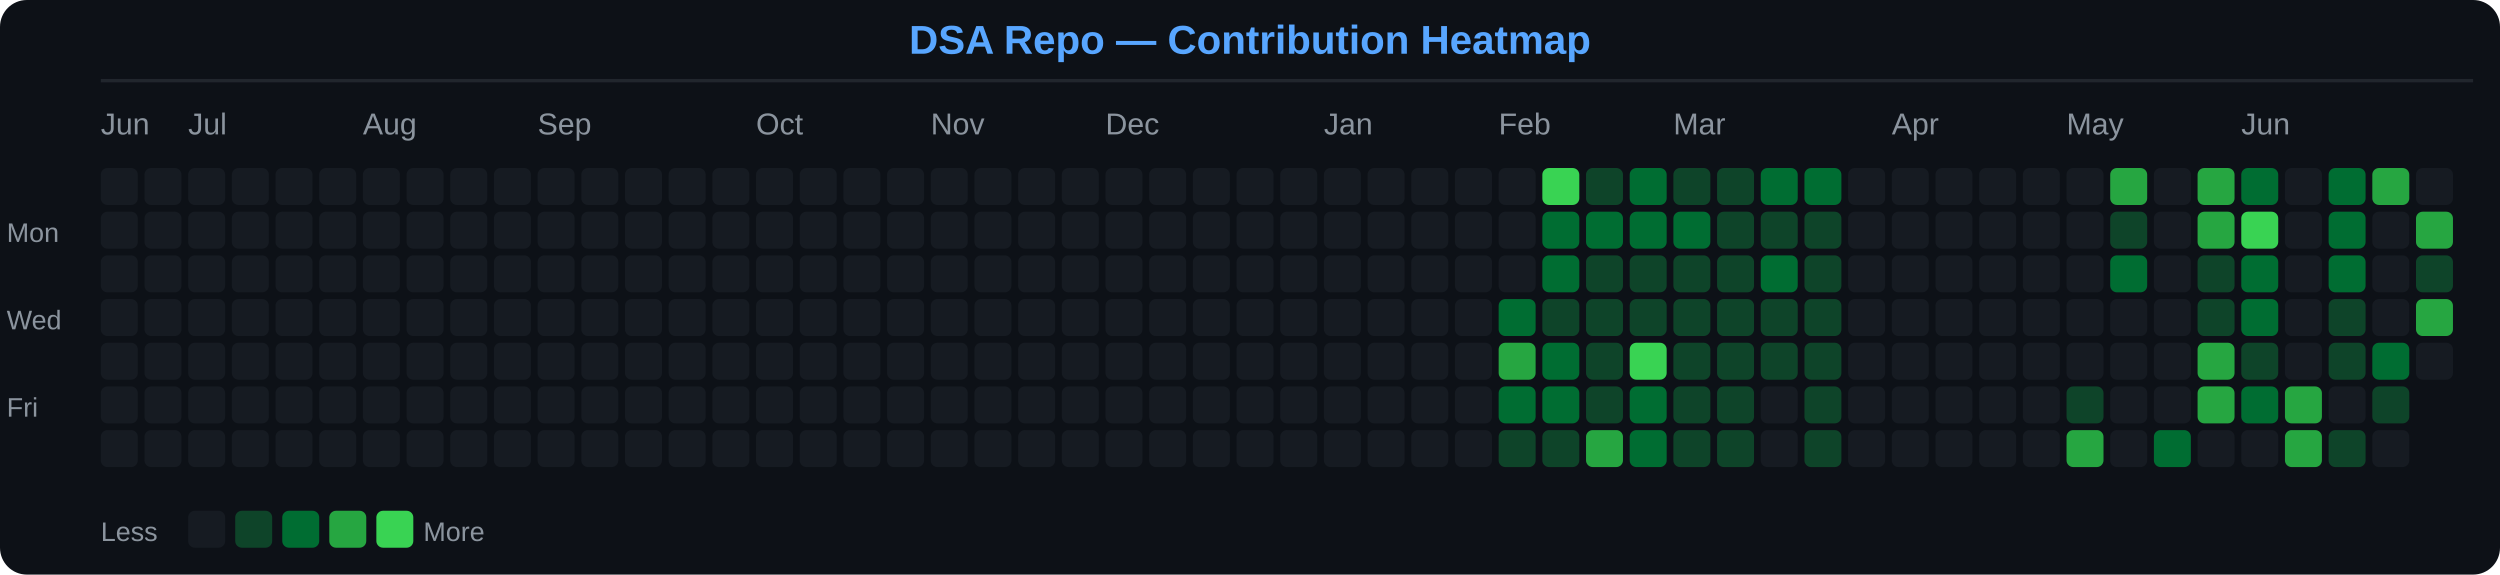
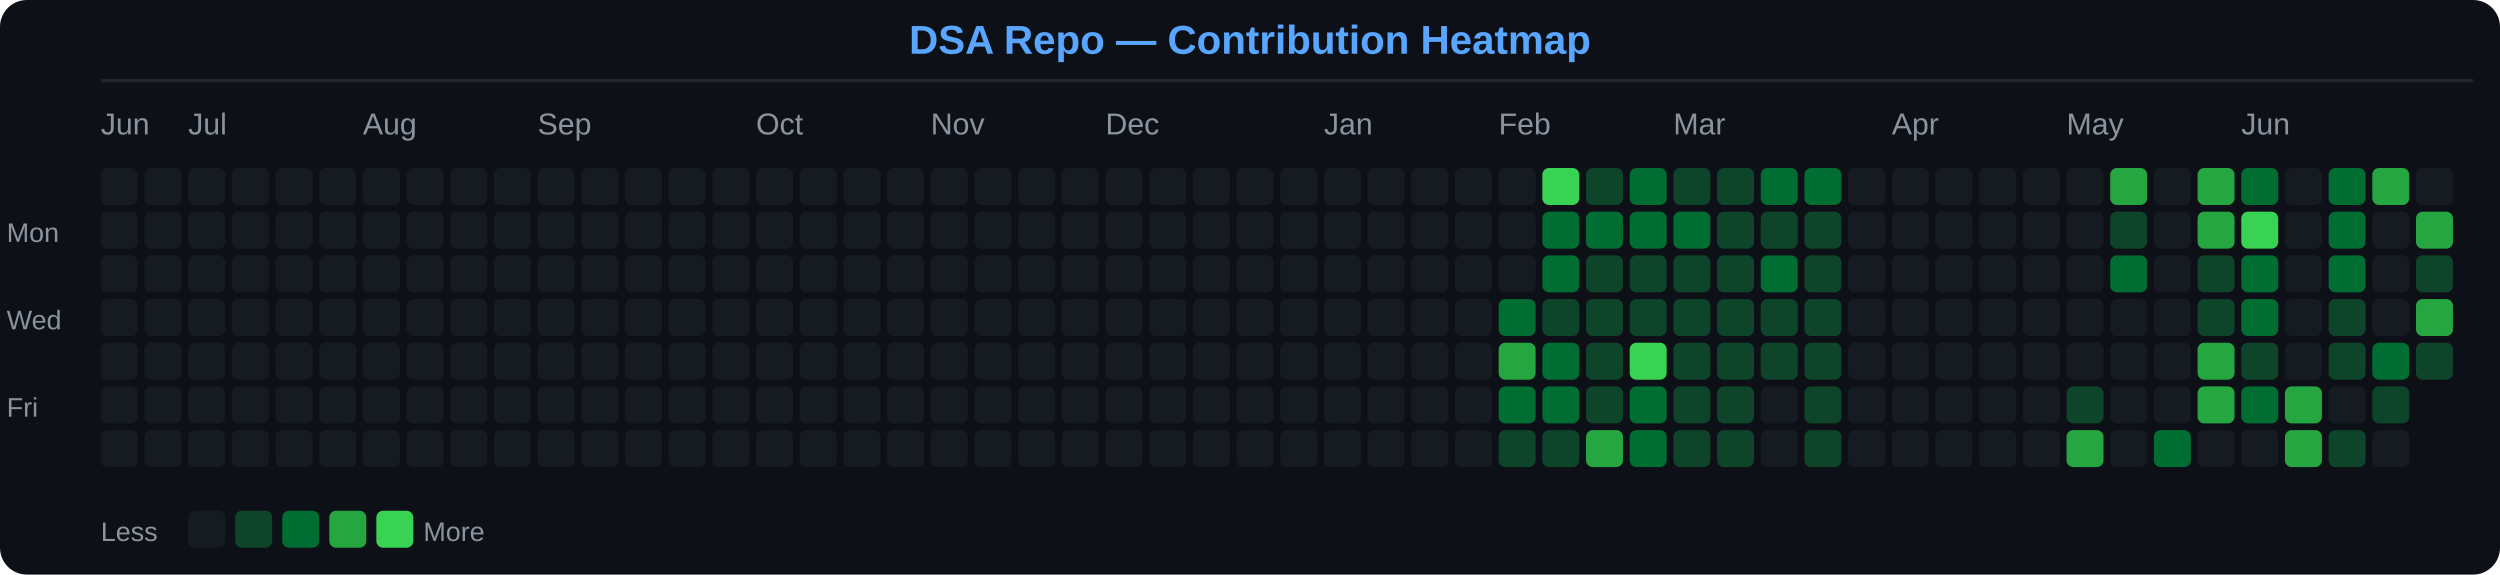
<svg xmlns="http://www.w3.org/2000/svg" width="744" height="171" viewBox="0 0 744 171">
  <rect width="744" height="171" fill="#0d1117" rx="8" />
  <text x="372" y="16" fill="#58a6ff" font-family="Arial,sans-serif" font-size="12" text-anchor="middle" font-weight="bold">DSA Repo — Contribution Heatmap</text>
  <line x1="30" y1="24" x2="736" y2="24" stroke="#21262d" stroke-width="1" />
  <text x="2" y="72" fill="#8b949e" font-family="Arial,sans-serif" font-size="8">Mon</text>
  <text x="2" y="98" fill="#8b949e" font-family="Arial,sans-serif" font-size="8">Wed</text>
  <text x="2" y="124" fill="#8b949e" font-family="Arial,sans-serif" font-size="8">Fri</text>
  <text x="30" y="40" fill="#8b949e" font-family="Arial,sans-serif" font-size="9">Jun</text>
  <rect x="30" y="50" width="11" height="11" rx="2" fill="#161b22" />
  <rect x="30" y="63" width="11" height="11" rx="2" fill="#161b22" />
  <rect x="30" y="76" width="11" height="11" rx="2" fill="#161b22" />
  <rect x="30" y="89" width="11" height="11" rx="2" fill="#161b22" />
  <rect x="30" y="102" width="11" height="11" rx="2" fill="#161b22" />
  <rect x="30" y="115" width="11" height="11" rx="2" fill="#161b22" />
  <rect x="30" y="128" width="11" height="11" rx="2" fill="#161b22" />
  <rect x="43" y="50" width="11" height="11" rx="2" fill="#161b22" />
  <rect x="43" y="63" width="11" height="11" rx="2" fill="#161b22" />
  <rect x="43" y="76" width="11" height="11" rx="2" fill="#161b22" />
  <rect x="43" y="89" width="11" height="11" rx="2" fill="#161b22" />
  <rect x="43" y="102" width="11" height="11" rx="2" fill="#161b22" />
  <rect x="43" y="115" width="11" height="11" rx="2" fill="#161b22" />
  <rect x="43" y="128" width="11" height="11" rx="2" fill="#161b22" />
  <text x="56" y="40" fill="#8b949e" font-family="Arial,sans-serif" font-size="9">Jul</text>
  <rect x="56" y="50" width="11" height="11" rx="2" fill="#161b22" />
  <rect x="56" y="63" width="11" height="11" rx="2" fill="#161b22" />
  <rect x="56" y="76" width="11" height="11" rx="2" fill="#161b22" />
  <rect x="56" y="89" width="11" height="11" rx="2" fill="#161b22" />
  <rect x="56" y="102" width="11" height="11" rx="2" fill="#161b22" />
  <rect x="56" y="115" width="11" height="11" rx="2" fill="#161b22" />
  <rect x="56" y="128" width="11" height="11" rx="2" fill="#161b22" />
  <rect x="69" y="50" width="11" height="11" rx="2" fill="#161b22" />
  <rect x="69" y="63" width="11" height="11" rx="2" fill="#161b22" />
  <rect x="69" y="76" width="11" height="11" rx="2" fill="#161b22" />
  <rect x="69" y="89" width="11" height="11" rx="2" fill="#161b22" />
  <rect x="69" y="102" width="11" height="11" rx="2" fill="#161b22" />
  <rect x="69" y="115" width="11" height="11" rx="2" fill="#161b22" />
  <rect x="69" y="128" width="11" height="11" rx="2" fill="#161b22" />
  <rect x="82" y="50" width="11" height="11" rx="2" fill="#161b22" />
  <rect x="82" y="63" width="11" height="11" rx="2" fill="#161b22" />
  <rect x="82" y="76" width="11" height="11" rx="2" fill="#161b22" />
  <rect x="82" y="89" width="11" height="11" rx="2" fill="#161b22" />
  <rect x="82" y="102" width="11" height="11" rx="2" fill="#161b22" />
  <rect x="82" y="115" width="11" height="11" rx="2" fill="#161b22" />
  <rect x="82" y="128" width="11" height="11" rx="2" fill="#161b22" />
  <rect x="95" y="50" width="11" height="11" rx="2" fill="#161b22" />
  <rect x="95" y="63" width="11" height="11" rx="2" fill="#161b22" />
  <rect x="95" y="76" width="11" height="11" rx="2" fill="#161b22" />
  <rect x="95" y="89" width="11" height="11" rx="2" fill="#161b22" />
  <rect x="95" y="102" width="11" height="11" rx="2" fill="#161b22" />
  <rect x="95" y="115" width="11" height="11" rx="2" fill="#161b22" />
  <rect x="95" y="128" width="11" height="11" rx="2" fill="#161b22" />
  <text x="108" y="40" fill="#8b949e" font-family="Arial,sans-serif" font-size="9">Aug</text>
  <rect x="108" y="50" width="11" height="11" rx="2" fill="#161b22" />
  <rect x="108" y="63" width="11" height="11" rx="2" fill="#161b22" />
  <rect x="108" y="76" width="11" height="11" rx="2" fill="#161b22" />
  <rect x="108" y="89" width="11" height="11" rx="2" fill="#161b22" />
  <rect x="108" y="102" width="11" height="11" rx="2" fill="#161b22" />
  <rect x="108" y="115" width="11" height="11" rx="2" fill="#161b22" />
  <rect x="108" y="128" width="11" height="11" rx="2" fill="#161b22" />
  <rect x="121" y="50" width="11" height="11" rx="2" fill="#161b22" />
  <rect x="121" y="63" width="11" height="11" rx="2" fill="#161b22" />
  <rect x="121" y="76" width="11" height="11" rx="2" fill="#161b22" />
  <rect x="121" y="89" width="11" height="11" rx="2" fill="#161b22" />
  <rect x="121" y="102" width="11" height="11" rx="2" fill="#161b22" />
  <rect x="121" y="115" width="11" height="11" rx="2" fill="#161b22" />
  <rect x="121" y="128" width="11" height="11" rx="2" fill="#161b22" />
  <rect x="134" y="50" width="11" height="11" rx="2" fill="#161b22" />
  <rect x="134" y="63" width="11" height="11" rx="2" fill="#161b22" />
  <rect x="134" y="76" width="11" height="11" rx="2" fill="#161b22" />
  <rect x="134" y="89" width="11" height="11" rx="2" fill="#161b22" />
  <rect x="134" y="102" width="11" height="11" rx="2" fill="#161b22" />
  <rect x="134" y="115" width="11" height="11" rx="2" fill="#161b22" />
  <rect x="134" y="128" width="11" height="11" rx="2" fill="#161b22" />
  <rect x="147" y="50" width="11" height="11" rx="2" fill="#161b22" />
  <rect x="147" y="63" width="11" height="11" rx="2" fill="#161b22" />
  <rect x="147" y="76" width="11" height="11" rx="2" fill="#161b22" />
  <rect x="147" y="89" width="11" height="11" rx="2" fill="#161b22" />
  <rect x="147" y="102" width="11" height="11" rx="2" fill="#161b22" />
  <rect x="147" y="115" width="11" height="11" rx="2" fill="#161b22" />
  <rect x="147" y="128" width="11" height="11" rx="2" fill="#161b22" />
  <text x="160" y="40" fill="#8b949e" font-family="Arial,sans-serif" font-size="9">Sep</text>
  <rect x="160" y="50" width="11" height="11" rx="2" fill="#161b22" />
  <rect x="160" y="63" width="11" height="11" rx="2" fill="#161b22" />
  <rect x="160" y="76" width="11" height="11" rx="2" fill="#161b22" />
  <rect x="160" y="89" width="11" height="11" rx="2" fill="#161b22" />
  <rect x="160" y="102" width="11" height="11" rx="2" fill="#161b22" />
  <rect x="160" y="115" width="11" height="11" rx="2" fill="#161b22" />
  <rect x="160" y="128" width="11" height="11" rx="2" fill="#161b22" />
  <rect x="173" y="50" width="11" height="11" rx="2" fill="#161b22" />
  <rect x="173" y="63" width="11" height="11" rx="2" fill="#161b22" />
  <rect x="173" y="76" width="11" height="11" rx="2" fill="#161b22" />
  <rect x="173" y="89" width="11" height="11" rx="2" fill="#161b22" />
  <rect x="173" y="102" width="11" height="11" rx="2" fill="#161b22" />
  <rect x="173" y="115" width="11" height="11" rx="2" fill="#161b22" />
  <rect x="173" y="128" width="11" height="11" rx="2" fill="#161b22" />
  <rect x="186" y="50" width="11" height="11" rx="2" fill="#161b22" />
  <rect x="186" y="63" width="11" height="11" rx="2" fill="#161b22" />
  <rect x="186" y="76" width="11" height="11" rx="2" fill="#161b22" />
  <rect x="186" y="89" width="11" height="11" rx="2" fill="#161b22" />
  <rect x="186" y="102" width="11" height="11" rx="2" fill="#161b22" />
  <rect x="186" y="115" width="11" height="11" rx="2" fill="#161b22" />
  <rect x="186" y="128" width="11" height="11" rx="2" fill="#161b22" />
  <rect x="199" y="50" width="11" height="11" rx="2" fill="#161b22" />
  <rect x="199" y="63" width="11" height="11" rx="2" fill="#161b22" />
  <rect x="199" y="76" width="11" height="11" rx="2" fill="#161b22" />
  <rect x="199" y="89" width="11" height="11" rx="2" fill="#161b22" />
  <rect x="199" y="102" width="11" height="11" rx="2" fill="#161b22" />
  <rect x="199" y="115" width="11" height="11" rx="2" fill="#161b22" />
  <rect x="199" y="128" width="11" height="11" rx="2" fill="#161b22" />
  <rect x="212" y="50" width="11" height="11" rx="2" fill="#161b22" />
  <rect x="212" y="63" width="11" height="11" rx="2" fill="#161b22" />
  <rect x="212" y="76" width="11" height="11" rx="2" fill="#161b22" />
  <rect x="212" y="89" width="11" height="11" rx="2" fill="#161b22" />
  <rect x="212" y="102" width="11" height="11" rx="2" fill="#161b22" />
  <rect x="212" y="115" width="11" height="11" rx="2" fill="#161b22" />
  <rect x="212" y="128" width="11" height="11" rx="2" fill="#161b22" />
  <text x="225" y="40" fill="#8b949e" font-family="Arial,sans-serif" font-size="9">Oct</text>
  <rect x="225" y="50" width="11" height="11" rx="2" fill="#161b22" />
  <rect x="225" y="63" width="11" height="11" rx="2" fill="#161b22" />
  <rect x="225" y="76" width="11" height="11" rx="2" fill="#161b22" />
  <rect x="225" y="89" width="11" height="11" rx="2" fill="#161b22" />
  <rect x="225" y="102" width="11" height="11" rx="2" fill="#161b22" />
  <rect x="225" y="115" width="11" height="11" rx="2" fill="#161b22" />
  <rect x="225" y="128" width="11" height="11" rx="2" fill="#161b22" />
  <rect x="238" y="50" width="11" height="11" rx="2" fill="#161b22" />
  <rect x="238" y="63" width="11" height="11" rx="2" fill="#161b22" />
  <rect x="238" y="76" width="11" height="11" rx="2" fill="#161b22" />
  <rect x="238" y="89" width="11" height="11" rx="2" fill="#161b22" />
  <rect x="238" y="102" width="11" height="11" rx="2" fill="#161b22" />
  <rect x="238" y="115" width="11" height="11" rx="2" fill="#161b22" />
  <rect x="238" y="128" width="11" height="11" rx="2" fill="#161b22" />
  <rect x="251" y="50" width="11" height="11" rx="2" fill="#161b22" />
  <rect x="251" y="63" width="11" height="11" rx="2" fill="#161b22" />
  <rect x="251" y="76" width="11" height="11" rx="2" fill="#161b22" />
  <rect x="251" y="89" width="11" height="11" rx="2" fill="#161b22" />
  <rect x="251" y="102" width="11" height="11" rx="2" fill="#161b22" />
  <rect x="251" y="115" width="11" height="11" rx="2" fill="#161b22" />
  <rect x="251" y="128" width="11" height="11" rx="2" fill="#161b22" />
  <rect x="264" y="50" width="11" height="11" rx="2" fill="#161b22" />
  <rect x="264" y="63" width="11" height="11" rx="2" fill="#161b22" />
  <rect x="264" y="76" width="11" height="11" rx="2" fill="#161b22" />
  <rect x="264" y="89" width="11" height="11" rx="2" fill="#161b22" />
  <rect x="264" y="102" width="11" height="11" rx="2" fill="#161b22" />
  <rect x="264" y="115" width="11" height="11" rx="2" fill="#161b22" />
  <rect x="264" y="128" width="11" height="11" rx="2" fill="#161b22" />
  <text x="277" y="40" fill="#8b949e" font-family="Arial,sans-serif" font-size="9">Nov</text>
  <rect x="277" y="50" width="11" height="11" rx="2" fill="#161b22" />
  <rect x="277" y="63" width="11" height="11" rx="2" fill="#161b22" />
  <rect x="277" y="76" width="11" height="11" rx="2" fill="#161b22" />
  <rect x="277" y="89" width="11" height="11" rx="2" fill="#161b22" />
  <rect x="277" y="102" width="11" height="11" rx="2" fill="#161b22" />
  <rect x="277" y="115" width="11" height="11" rx="2" fill="#161b22" />
  <rect x="277" y="128" width="11" height="11" rx="2" fill="#161b22" />
  <rect x="290" y="50" width="11" height="11" rx="2" fill="#161b22" />
  <rect x="290" y="63" width="11" height="11" rx="2" fill="#161b22" />
  <rect x="290" y="76" width="11" height="11" rx="2" fill="#161b22" />
  <rect x="290" y="89" width="11" height="11" rx="2" fill="#161b22" />
  <rect x="290" y="102" width="11" height="11" rx="2" fill="#161b22" />
  <rect x="290" y="115" width="11" height="11" rx="2" fill="#161b22" />
  <rect x="290" y="128" width="11" height="11" rx="2" fill="#161b22" />
  <rect x="303" y="50" width="11" height="11" rx="2" fill="#161b22" />
  <rect x="303" y="63" width="11" height="11" rx="2" fill="#161b22" />
  <rect x="303" y="76" width="11" height="11" rx="2" fill="#161b22" />
  <rect x="303" y="89" width="11" height="11" rx="2" fill="#161b22" />
  <rect x="303" y="102" width="11" height="11" rx="2" fill="#161b22" />
  <rect x="303" y="115" width="11" height="11" rx="2" fill="#161b22" />
  <rect x="303" y="128" width="11" height="11" rx="2" fill="#161b22" />
  <rect x="316" y="50" width="11" height="11" rx="2" fill="#161b22" />
  <rect x="316" y="63" width="11" height="11" rx="2" fill="#161b22" />
  <rect x="316" y="76" width="11" height="11" rx="2" fill="#161b22" />
  <rect x="316" y="89" width="11" height="11" rx="2" fill="#161b22" />
  <rect x="316" y="102" width="11" height="11" rx="2" fill="#161b22" />
  <rect x="316" y="115" width="11" height="11" rx="2" fill="#161b22" />
  <rect x="316" y="128" width="11" height="11" rx="2" fill="#161b22" />
  <text x="329" y="40" fill="#8b949e" font-family="Arial,sans-serif" font-size="9">Dec</text>
  <rect x="329" y="50" width="11" height="11" rx="2" fill="#161b22" />
  <rect x="329" y="63" width="11" height="11" rx="2" fill="#161b22" />
  <rect x="329" y="76" width="11" height="11" rx="2" fill="#161b22" />
  <rect x="329" y="89" width="11" height="11" rx="2" fill="#161b22" />
  <rect x="329" y="102" width="11" height="11" rx="2" fill="#161b22" />
  <rect x="329" y="115" width="11" height="11" rx="2" fill="#161b22" />
  <rect x="329" y="128" width="11" height="11" rx="2" fill="#161b22" />
  <rect x="342" y="50" width="11" height="11" rx="2" fill="#161b22" />
  <rect x="342" y="63" width="11" height="11" rx="2" fill="#161b22" />
  <rect x="342" y="76" width="11" height="11" rx="2" fill="#161b22" />
  <rect x="342" y="89" width="11" height="11" rx="2" fill="#161b22" />
  <rect x="342" y="102" width="11" height="11" rx="2" fill="#161b22" />
  <rect x="342" y="115" width="11" height="11" rx="2" fill="#161b22" />
  <rect x="342" y="128" width="11" height="11" rx="2" fill="#161b22" />
  <rect x="355" y="50" width="11" height="11" rx="2" fill="#161b22" />
  <rect x="355" y="63" width="11" height="11" rx="2" fill="#161b22" />
  <rect x="355" y="76" width="11" height="11" rx="2" fill="#161b22" />
  <rect x="355" y="89" width="11" height="11" rx="2" fill="#161b22" />
  <rect x="355" y="102" width="11" height="11" rx="2" fill="#161b22" />
  <rect x="355" y="115" width="11" height="11" rx="2" fill="#161b22" />
  <rect x="355" y="128" width="11" height="11" rx="2" fill="#161b22" />
  <rect x="368" y="50" width="11" height="11" rx="2" fill="#161b22" />
  <rect x="368" y="63" width="11" height="11" rx="2" fill="#161b22" />
  <rect x="368" y="76" width="11" height="11" rx="2" fill="#161b22" />
  <rect x="368" y="89" width="11" height="11" rx="2" fill="#161b22" />
  <rect x="368" y="102" width="11" height="11" rx="2" fill="#161b22" />
  <rect x="368" y="115" width="11" height="11" rx="2" fill="#161b22" />
  <rect x="368" y="128" width="11" height="11" rx="2" fill="#161b22" />
  <rect x="381" y="50" width="11" height="11" rx="2" fill="#161b22" />
  <rect x="381" y="63" width="11" height="11" rx="2" fill="#161b22" />
  <rect x="381" y="76" width="11" height="11" rx="2" fill="#161b22" />
  <rect x="381" y="89" width="11" height="11" rx="2" fill="#161b22" />
  <rect x="381" y="102" width="11" height="11" rx="2" fill="#161b22" />
  <rect x="381" y="115" width="11" height="11" rx="2" fill="#161b22" />
  <rect x="381" y="128" width="11" height="11" rx="2" fill="#161b22" />
  <text x="394" y="40" fill="#8b949e" font-family="Arial,sans-serif" font-size="9">Jan</text>
  <rect x="394" y="50" width="11" height="11" rx="2" fill="#161b22" />
  <rect x="394" y="63" width="11" height="11" rx="2" fill="#161b22" />
  <rect x="394" y="76" width="11" height="11" rx="2" fill="#161b22" />
  <rect x="394" y="89" width="11" height="11" rx="2" fill="#161b22" />
  <rect x="394" y="102" width="11" height="11" rx="2" fill="#161b22" />
  <rect x="394" y="115" width="11" height="11" rx="2" fill="#161b22" />
  <rect x="394" y="128" width="11" height="11" rx="2" fill="#161b22" />
  <rect x="407" y="50" width="11" height="11" rx="2" fill="#161b22" />
  <rect x="407" y="63" width="11" height="11" rx="2" fill="#161b22" />
  <rect x="407" y="76" width="11" height="11" rx="2" fill="#161b22" />
  <rect x="407" y="89" width="11" height="11" rx="2" fill="#161b22" />
  <rect x="407" y="102" width="11" height="11" rx="2" fill="#161b22" />
  <rect x="407" y="115" width="11" height="11" rx="2" fill="#161b22" />
  <rect x="407" y="128" width="11" height="11" rx="2" fill="#161b22" />
  <rect x="420" y="50" width="11" height="11" rx="2" fill="#161b22" />
  <rect x="420" y="63" width="11" height="11" rx="2" fill="#161b22" />
  <rect x="420" y="76" width="11" height="11" rx="2" fill="#161b22" />
  <rect x="420" y="89" width="11" height="11" rx="2" fill="#161b22" />
  <rect x="420" y="102" width="11" height="11" rx="2" fill="#161b22" />
  <rect x="420" y="115" width="11" height="11" rx="2" fill="#161b22" />
  <rect x="420" y="128" width="11" height="11" rx="2" fill="#161b22" />
  <rect x="433" y="50" width="11" height="11" rx="2" fill="#161b22" />
  <rect x="433" y="63" width="11" height="11" rx="2" fill="#161b22" />
  <rect x="433" y="76" width="11" height="11" rx="2" fill="#161b22" />
  <rect x="433" y="89" width="11" height="11" rx="2" fill="#161b22" />
  <rect x="433" y="102" width="11" height="11" rx="2" fill="#161b22" />
  <rect x="433" y="115" width="11" height="11" rx="2" fill="#161b22" />
  <rect x="433" y="128" width="11" height="11" rx="2" fill="#161b22" />
  <text x="446" y="40" fill="#8b949e" font-family="Arial,sans-serif" font-size="9">Feb</text>
  <rect x="446" y="50" width="11" height="11" rx="2" fill="#161b22" />
  <rect x="446" y="63" width="11" height="11" rx="2" fill="#161b22" />
  <rect x="446" y="76" width="11" height="11" rx="2" fill="#161b22" />
  <rect x="446" y="89" width="11" height="11" rx="2" fill="#006d32" />
  <rect x="446" y="102" width="11" height="11" rx="2" fill="#26a641" />
  <rect x="446" y="115" width="11" height="11" rx="2" fill="#006d32" />
  <rect x="446" y="128" width="11" height="11" rx="2" fill="#0e4429" />
  <rect x="459" y="50" width="11" height="11" rx="2" fill="#39d353" />
  <rect x="459" y="63" width="11" height="11" rx="2" fill="#006d32" />
  <rect x="459" y="76" width="11" height="11" rx="2" fill="#006d32" />
  <rect x="459" y="89" width="11" height="11" rx="2" fill="#0e4429" />
  <rect x="459" y="102" width="11" height="11" rx="2" fill="#006d32" />
  <rect x="459" y="115" width="11" height="11" rx="2" fill="#006d32" />
  <rect x="459" y="128" width="11" height="11" rx="2" fill="#0e4429" />
  <rect x="472" y="50" width="11" height="11" rx="2" fill="#0e4429" />
  <rect x="472" y="63" width="11" height="11" rx="2" fill="#006d32" />
  <rect x="472" y="76" width="11" height="11" rx="2" fill="#0e4429" />
  <rect x="472" y="89" width="11" height="11" rx="2" fill="#0e4429" />
  <rect x="472" y="102" width="11" height="11" rx="2" fill="#0e4429" />
  <rect x="472" y="115" width="11" height="11" rx="2" fill="#0e4429" />
  <rect x="472" y="128" width="11" height="11" rx="2" fill="#26a641" />
  <rect x="485" y="50" width="11" height="11" rx="2" fill="#006d32" />
  <rect x="485" y="63" width="11" height="11" rx="2" fill="#006d32" />
  <rect x="485" y="76" width="11" height="11" rx="2" fill="#0e4429" />
  <rect x="485" y="89" width="11" height="11" rx="2" fill="#0e4429" />
  <rect x="485" y="102" width="11" height="11" rx="2" fill="#39d353" />
  <rect x="485" y="115" width="11" height="11" rx="2" fill="#006d32" />
  <rect x="485" y="128" width="11" height="11" rx="2" fill="#006d32" />
  <text x="498" y="40" fill="#8b949e" font-family="Arial,sans-serif" font-size="9">Mar</text>
  <rect x="498" y="50" width="11" height="11" rx="2" fill="#0e4429" />
  <rect x="498" y="63" width="11" height="11" rx="2" fill="#006d32" />
  <rect x="498" y="76" width="11" height="11" rx="2" fill="#0e4429" />
  <rect x="498" y="89" width="11" height="11" rx="2" fill="#0e4429" />
  <rect x="498" y="102" width="11" height="11" rx="2" fill="#0e4429" />
  <rect x="498" y="115" width="11" height="11" rx="2" fill="#0e4429" />
  <rect x="498" y="128" width="11" height="11" rx="2" fill="#0e4429" />
  <rect x="511" y="50" width="11" height="11" rx="2" fill="#0e4429" />
  <rect x="511" y="63" width="11" height="11" rx="2" fill="#0e4429" />
  <rect x="511" y="76" width="11" height="11" rx="2" fill="#0e4429" />
  <rect x="511" y="89" width="11" height="11" rx="2" fill="#0e4429" />
  <rect x="511" y="102" width="11" height="11" rx="2" fill="#0e4429" />
  <rect x="511" y="115" width="11" height="11" rx="2" fill="#0e4429" />
  <rect x="511" y="128" width="11" height="11" rx="2" fill="#0e4429" />
  <rect x="524" y="50" width="11" height="11" rx="2" fill="#006d32" />
  <rect x="524" y="63" width="11" height="11" rx="2" fill="#0e4429" />
  <rect x="524" y="76" width="11" height="11" rx="2" fill="#006d32" />
  <rect x="524" y="89" width="11" height="11" rx="2" fill="#0e4429" />
  <rect x="524" y="102" width="11" height="11" rx="2" fill="#0e4429" />
  <rect x="524" y="115" width="11" height="11" rx="2" fill="#161b22" />
  <rect x="524" y="128" width="11" height="11" rx="2" fill="#161b22" />
  <rect x="537" y="50" width="11" height="11" rx="2" fill="#006d32" />
  <rect x="537" y="63" width="11" height="11" rx="2" fill="#0e4429" />
  <rect x="537" y="76" width="11" height="11" rx="2" fill="#0e4429" />
  <rect x="537" y="89" width="11" height="11" rx="2" fill="#0e4429" />
  <rect x="537" y="102" width="11" height="11" rx="2" fill="#0e4429" />
  <rect x="537" y="115" width="11" height="11" rx="2" fill="#0e4429" />
  <rect x="537" y="128" width="11" height="11" rx="2" fill="#0e4429" />
  <rect x="550" y="50" width="11" height="11" rx="2" fill="#161b22" />
  <rect x="550" y="63" width="11" height="11" rx="2" fill="#161b22" />
  <rect x="550" y="76" width="11" height="11" rx="2" fill="#161b22" />
  <rect x="550" y="89" width="11" height="11" rx="2" fill="#161b22" />
  <rect x="550" y="102" width="11" height="11" rx="2" fill="#161b22" />
  <rect x="550" y="115" width="11" height="11" rx="2" fill="#161b22" />
  <rect x="550" y="128" width="11" height="11" rx="2" fill="#161b22" />
  <text x="563" y="40" fill="#8b949e" font-family="Arial,sans-serif" font-size="9">Apr</text>
  <rect x="563" y="50" width="11" height="11" rx="2" fill="#161b22" />
  <rect x="563" y="63" width="11" height="11" rx="2" fill="#161b22" />
  <rect x="563" y="76" width="11" height="11" rx="2" fill="#161b22" />
  <rect x="563" y="89" width="11" height="11" rx="2" fill="#161b22" />
  <rect x="563" y="102" width="11" height="11" rx="2" fill="#161b22" />
  <rect x="563" y="115" width="11" height="11" rx="2" fill="#161b22" />
  <rect x="563" y="128" width="11" height="11" rx="2" fill="#161b22" />
  <rect x="576" y="50" width="11" height="11" rx="2" fill="#161b22" />
  <rect x="576" y="63" width="11" height="11" rx="2" fill="#161b22" />
  <rect x="576" y="76" width="11" height="11" rx="2" fill="#161b22" />
  <rect x="576" y="89" width="11" height="11" rx="2" fill="#161b22" />
  <rect x="576" y="102" width="11" height="11" rx="2" fill="#161b22" />
  <rect x="576" y="115" width="11" height="11" rx="2" fill="#161b22" />
  <rect x="576" y="128" width="11" height="11" rx="2" fill="#161b22" />
  <rect x="589" y="50" width="11" height="11" rx="2" fill="#161b22" />
  <rect x="589" y="63" width="11" height="11" rx="2" fill="#161b22" />
  <rect x="589" y="76" width="11" height="11" rx="2" fill="#161b22" />
  <rect x="589" y="89" width="11" height="11" rx="2" fill="#161b22" />
  <rect x="589" y="102" width="11" height="11" rx="2" fill="#161b22" />
  <rect x="589" y="115" width="11" height="11" rx="2" fill="#161b22" />
  <rect x="589" y="128" width="11" height="11" rx="2" fill="#161b22" />
  <rect x="602" y="50" width="11" height="11" rx="2" fill="#161b22" />
  <rect x="602" y="63" width="11" height="11" rx="2" fill="#161b22" />
  <rect x="602" y="76" width="11" height="11" rx="2" fill="#161b22" />
  <rect x="602" y="89" width="11" height="11" rx="2" fill="#161b22" />
  <rect x="602" y="102" width="11" height="11" rx="2" fill="#161b22" />
  <rect x="602" y="115" width="11" height="11" rx="2" fill="#161b22" />
  <rect x="602" y="128" width="11" height="11" rx="2" fill="#161b22" />
  <text x="615" y="40" fill="#8b949e" font-family="Arial,sans-serif" font-size="9">May</text>
  <rect x="615" y="50" width="11" height="11" rx="2" fill="#161b22" />
  <rect x="615" y="63" width="11" height="11" rx="2" fill="#161b22" />
  <rect x="615" y="76" width="11" height="11" rx="2" fill="#161b22" />
  <rect x="615" y="89" width="11" height="11" rx="2" fill="#161b22" />
  <rect x="615" y="102" width="11" height="11" rx="2" fill="#161b22" />
  <rect x="615" y="115" width="11" height="11" rx="2" fill="#0e4429" />
  <rect x="615" y="128" width="11" height="11" rx="2" fill="#26a641" />
  <rect x="628" y="50" width="11" height="11" rx="2" fill="#26a641" />
  <rect x="628" y="63" width="11" height="11" rx="2" fill="#0e4429" />
  <rect x="628" y="76" width="11" height="11" rx="2" fill="#006d32" />
  <rect x="628" y="89" width="11" height="11" rx="2" fill="#161b22" />
  <rect x="628" y="102" width="11" height="11" rx="2" fill="#161b22" />
  <rect x="628" y="115" width="11" height="11" rx="2" fill="#161b22" />
  <rect x="628" y="128" width="11" height="11" rx="2" fill="#161b22" />
  <rect x="641" y="50" width="11" height="11" rx="2" fill="#161b22" />
  <rect x="641" y="63" width="11" height="11" rx="2" fill="#161b22" />
  <rect x="641" y="76" width="11" height="11" rx="2" fill="#161b22" />
  <rect x="641" y="89" width="11" height="11" rx="2" fill="#161b22" />
  <rect x="641" y="102" width="11" height="11" rx="2" fill="#161b22" />
  <rect x="641" y="115" width="11" height="11" rx="2" fill="#161b22" />
  <rect x="641" y="128" width="11" height="11" rx="2" fill="#006d32" />
  <rect x="654" y="50" width="11" height="11" rx="2" fill="#26a641" />
  <rect x="654" y="63" width="11" height="11" rx="2" fill="#26a641" />
  <rect x="654" y="76" width="11" height="11" rx="2" fill="#0e4429" />
  <rect x="654" y="89" width="11" height="11" rx="2" fill="#0e4429" />
  <rect x="654" y="102" width="11" height="11" rx="2" fill="#26a641" />
  <rect x="654" y="115" width="11" height="11" rx="2" fill="#26a641" />
  <rect x="654" y="128" width="11" height="11" rx="2" fill="#161b22" />
  <text x="667" y="40" fill="#8b949e" font-family="Arial,sans-serif" font-size="9">Jun</text>
  <rect x="667" y="50" width="11" height="11" rx="2" fill="#006d32" />
  <rect x="667" y="63" width="11" height="11" rx="2" fill="#39d353" />
  <rect x="667" y="76" width="11" height="11" rx="2" fill="#006d32" />
  <rect x="667" y="89" width="11" height="11" rx="2" fill="#006d32" />
  <rect x="667" y="102" width="11" height="11" rx="2" fill="#0e4429" />
  <rect x="667" y="115" width="11" height="11" rx="2" fill="#006d32" />
  <rect x="667" y="128" width="11" height="11" rx="2" fill="#161b22" />
  <rect x="680" y="50" width="11" height="11" rx="2" fill="#161b22" />
  <rect x="680" y="63" width="11" height="11" rx="2" fill="#161b22" />
  <rect x="680" y="76" width="11" height="11" rx="2" fill="#161b22" />
  <rect x="680" y="89" width="11" height="11" rx="2" fill="#161b22" />
  <rect x="680" y="102" width="11" height="11" rx="2" fill="#161b22" />
  <rect x="680" y="115" width="11" height="11" rx="2" fill="#26a641" />
  <rect x="680" y="128" width="11" height="11" rx="2" fill="#26a641" />
  <rect x="693" y="50" width="11" height="11" rx="2" fill="#006d32" />
  <rect x="693" y="63" width="11" height="11" rx="2" fill="#006d32" />
  <rect x="693" y="76" width="11" height="11" rx="2" fill="#006d32" />
  <rect x="693" y="89" width="11" height="11" rx="2" fill="#0e4429" />
  <rect x="693" y="102" width="11" height="11" rx="2" fill="#0e4429" />
  <rect x="693" y="115" width="11" height="11" rx="2" fill="#161b22" />
  <rect x="693" y="128" width="11" height="11" rx="2" fill="#0e4429" />
  <rect x="706" y="50" width="11" height="11" rx="2" fill="#26a641" />
  <rect x="706" y="63" width="11" height="11" rx="2" fill="#161b22" />
  <rect x="706" y="76" width="11" height="11" rx="2" fill="#161b22" />
  <rect x="706" y="89" width="11" height="11" rx="2" fill="#161b22" />
  <rect x="706" y="102" width="11" height="11" rx="2" fill="#006d32" />
  <rect x="706" y="115" width="11" height="11" rx="2" fill="#0e4429" />
  <rect x="706" y="128" width="11" height="11" rx="2" fill="#161b22" />
  <rect x="719" y="50" width="11" height="11" rx="2" fill="#161b22" />
  <rect x="719" y="63" width="11" height="11" rx="2" fill="#26a641" />
  <rect x="719" y="76" width="11" height="11" rx="2" fill="#0e4429" />
  <rect x="719" y="89" width="11" height="11" rx="2" fill="#26a641" />
-   <rect x="719" y="102" width="11" height="11" rx="2" fill="#161b22" />
+   <rect x="719" y="102" width="11" height="11" rx="2" fill="#0e4429" />
  <text x="30" y="161" fill="#8b949e" font-family="Arial,sans-serif" font-size="8">Less</text>
  <rect x="56" y="152" width="11" height="11" rx="2" fill="#161b22" />
  <rect x="70" y="152" width="11" height="11" rx="2" fill="#0e4429" />
  <rect x="84" y="152" width="11" height="11" rx="2" fill="#006d32" />
  <rect x="98" y="152" width="11" height="11" rx="2" fill="#26a641" />
  <rect x="112" y="152" width="11" height="11" rx="2" fill="#39d353" />
  <text x="126" y="161" fill="#8b949e" font-family="Arial,sans-serif" font-size="8">More</text>
</svg>
